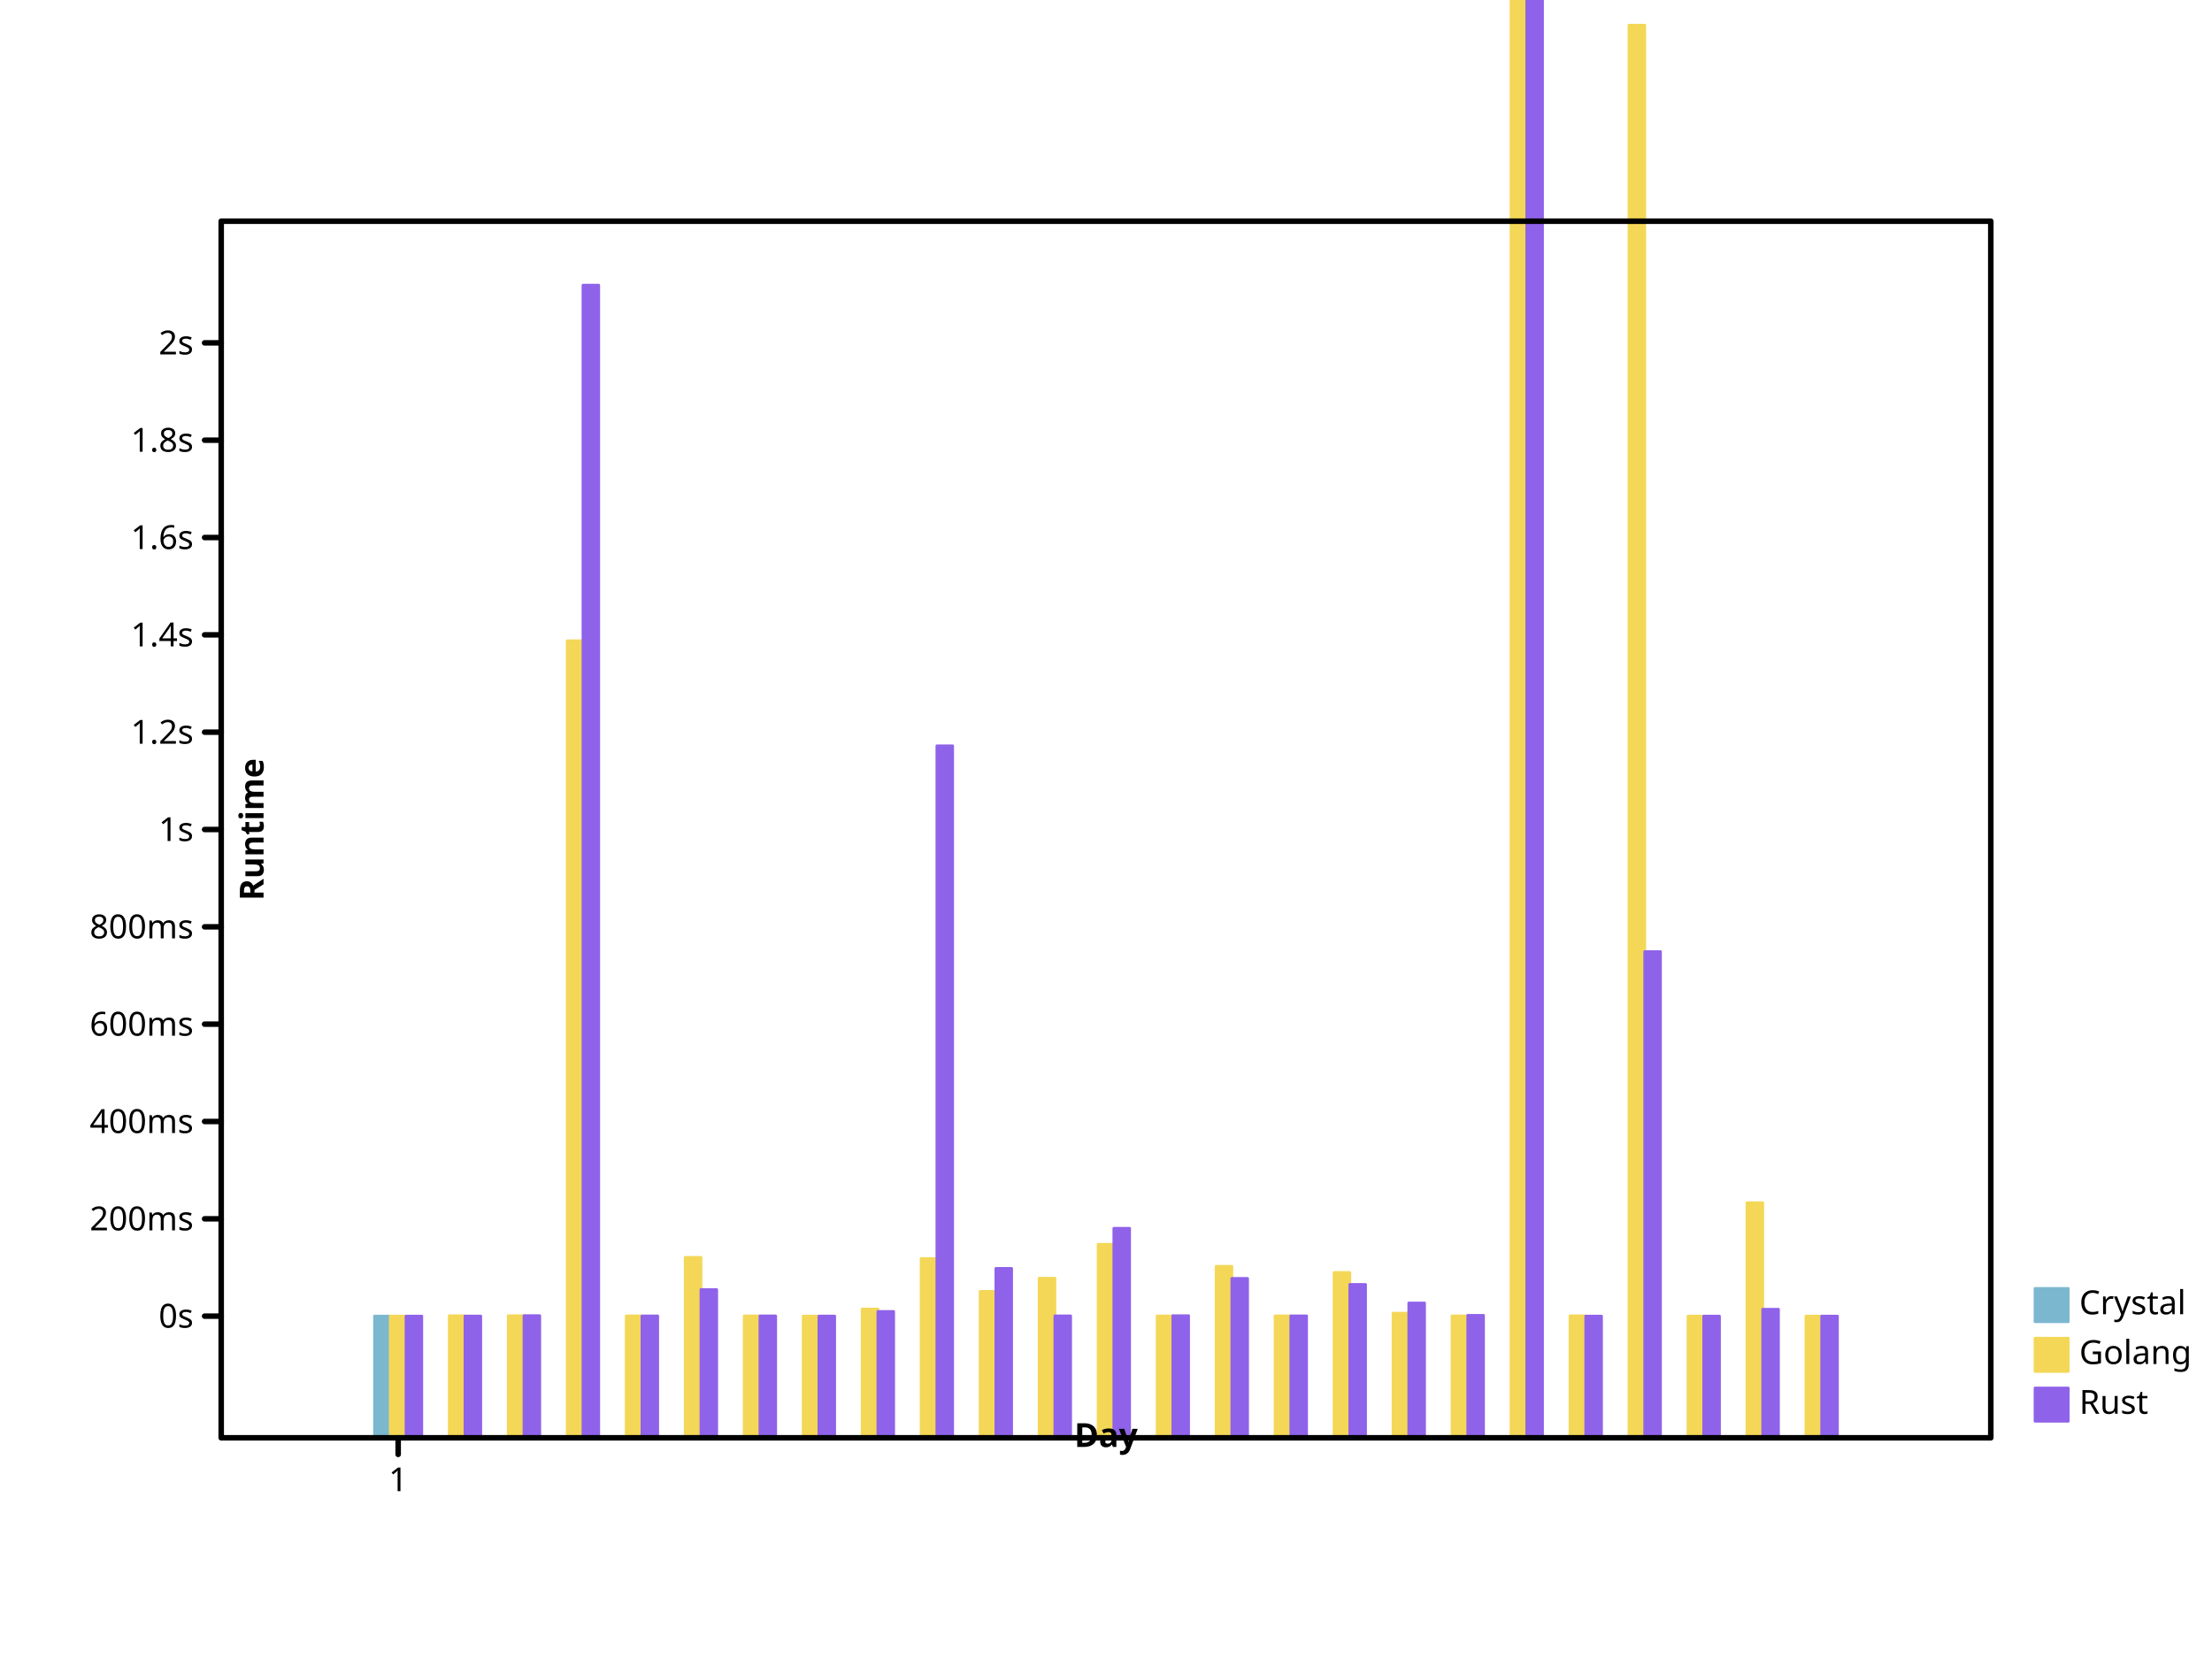
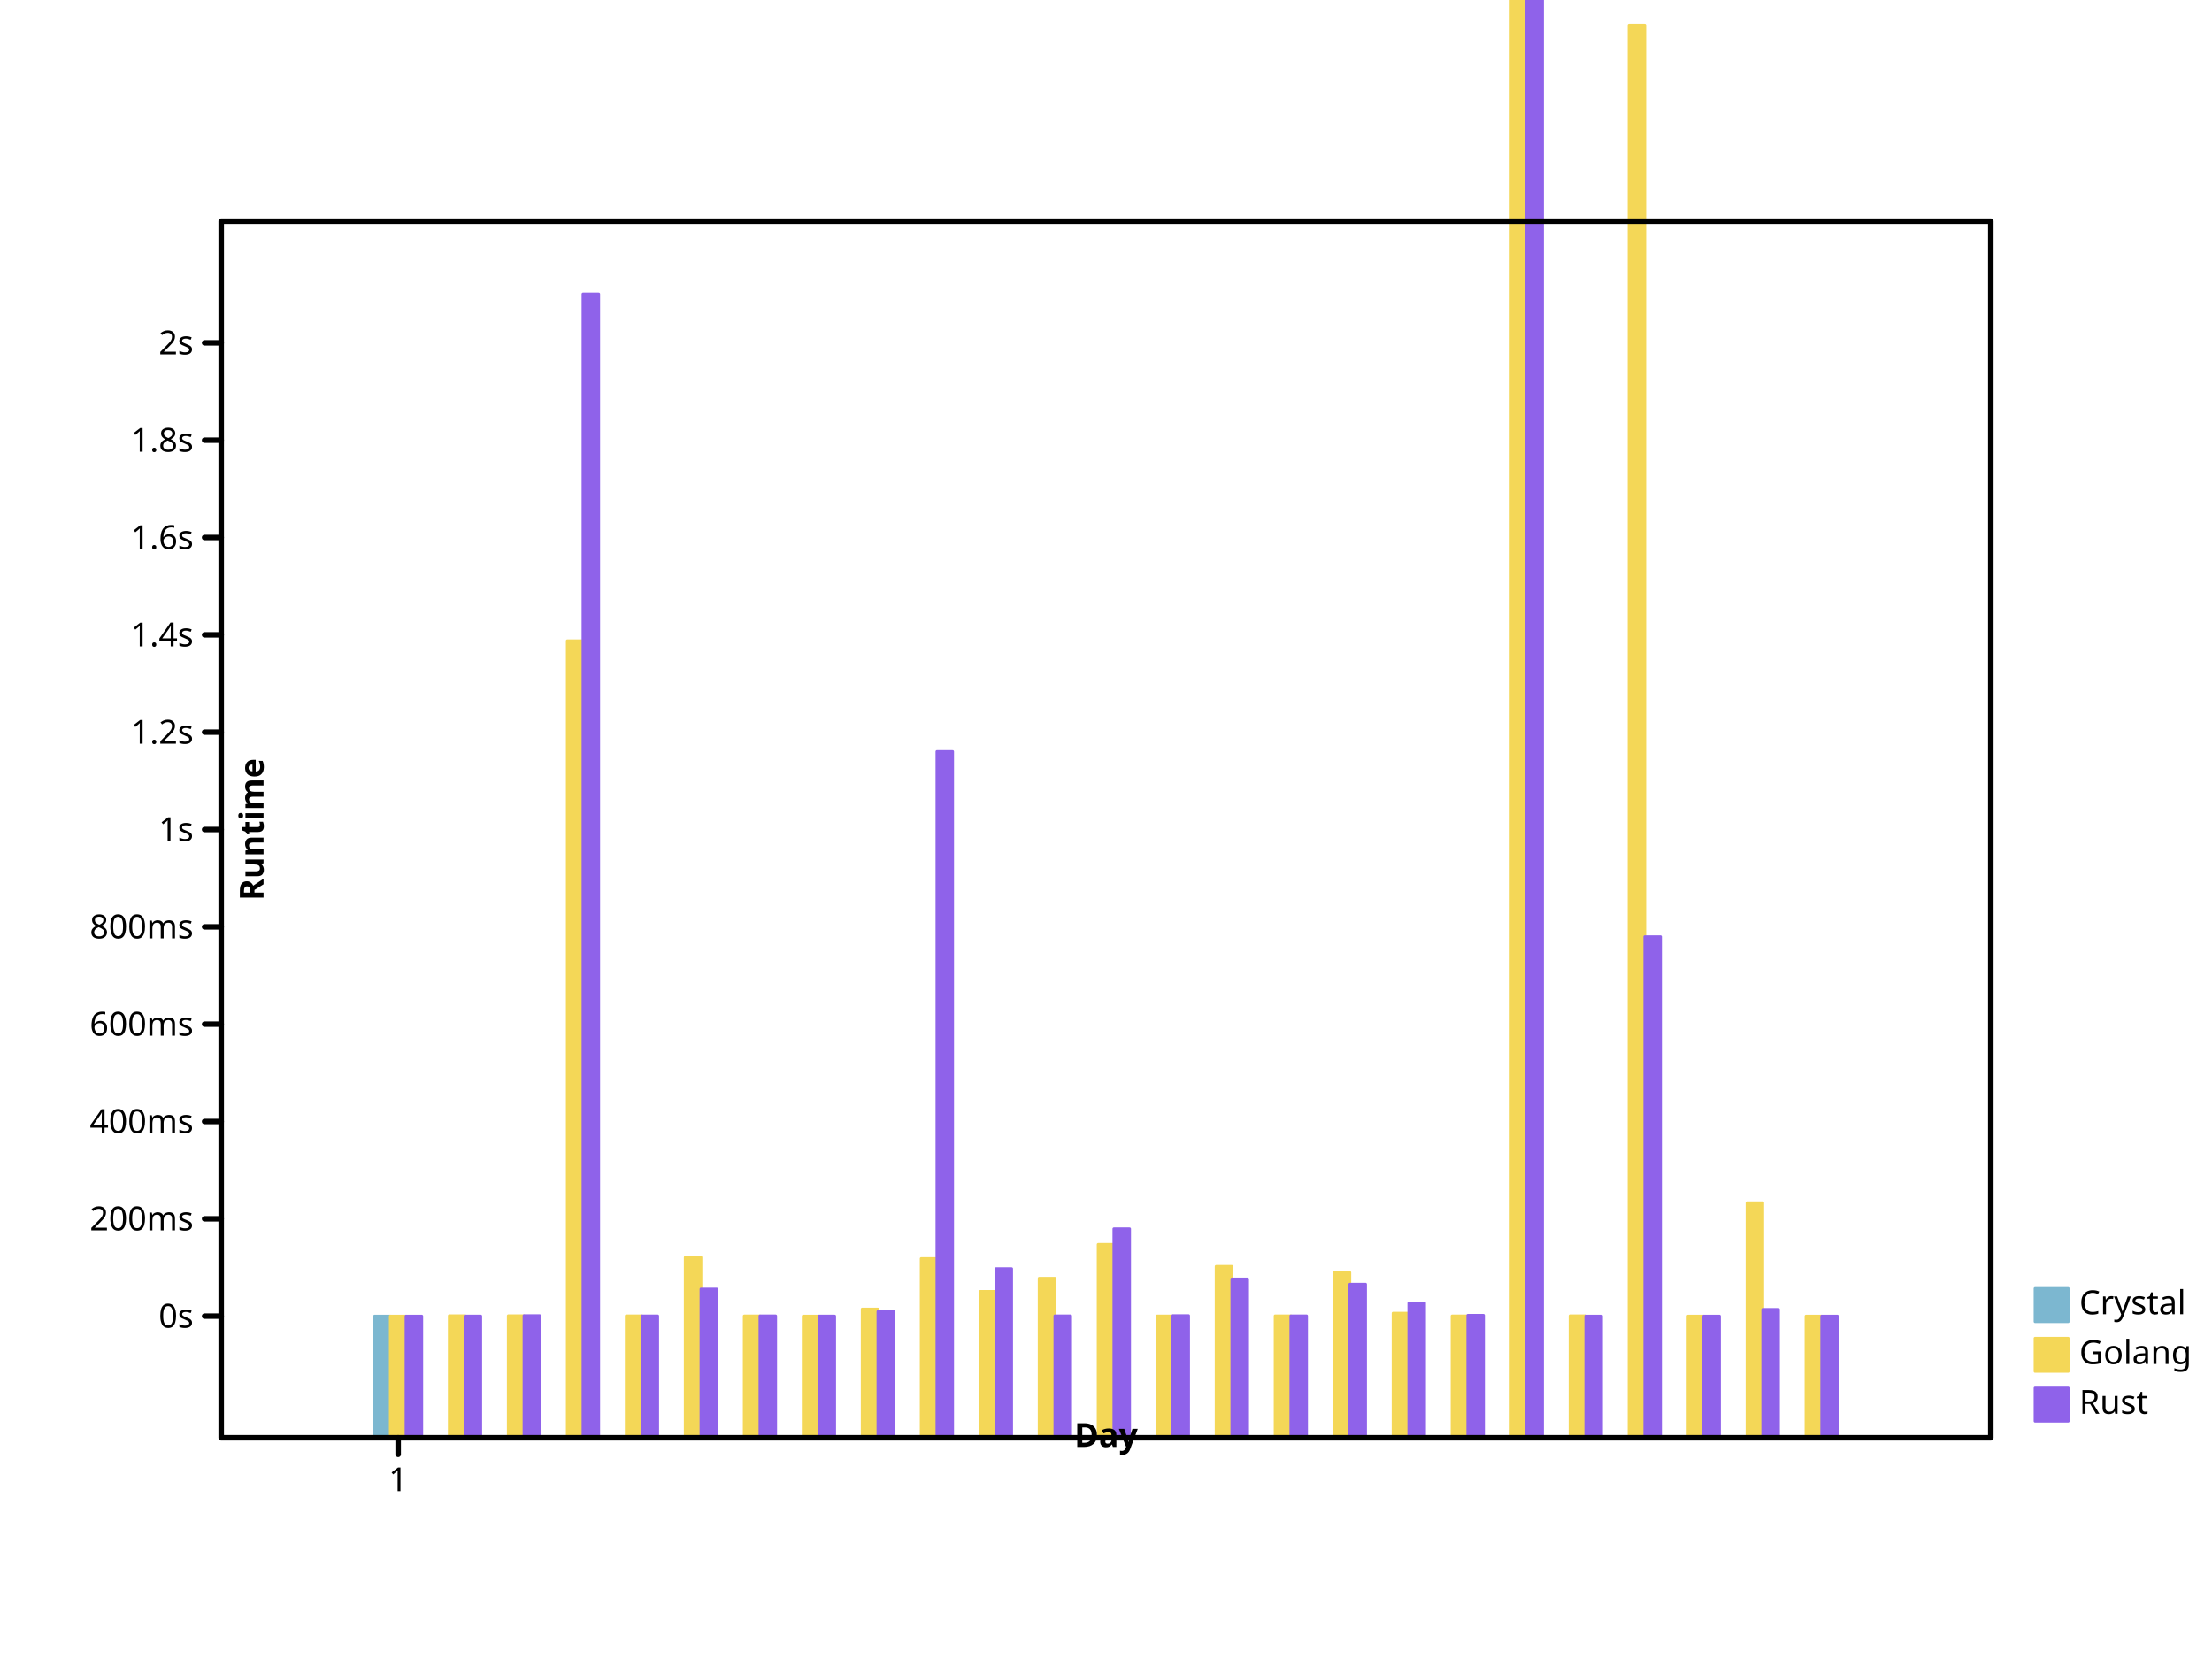
<svg xmlns="http://www.w3.org/2000/svg" width="800" height="600" viewbox="0 0 800 600" preserveAspectRatio="xMidYMid meet">
  <defs>
-     <marker viewBox="0 0 10 10 " refX="5" refY="5" markerUnits="userSpaceOnUse" markerWidth="2%" markerHeight="2%" id="circle">
-       <circle stroke="black" cx="5" cy="5" r="3" fill="none" />
+     <marker id="circle" viewBox="0 0 10 10 " refX="5" refY="5" markerUnits="userSpaceOnUse" markerWidth="2%" markerHeight="2%">
+       <circle r="3" fill="none" stroke="black" cx="5" cy="5" />
    </marker>
-     <marker id="filled-circle" viewBox="0 0 10 10 " refX="5" refY="5" markerUnits="userSpaceOnUse" markerWidth="2%" markerHeight="2%">
-       <circle fill="black" stroke="none" cx="5" cy="5" r="3" />
+     <marker refY="5" markerUnits="userSpaceOnUse" markerWidth="2%" markerHeight="2%" id="filled-circle" viewBox="0 0 10 10 " refX="5">
+       <circle r="3" fill="black" stroke="none" cx="5" cy="5" />
    </marker>
-     <marker markerWidth="2%" markerHeight="2%" id="square" viewBox="0 0 10 10 " refX="5" refY="5" markerUnits="userSpaceOnUse">
+     <marker refY="5" markerUnits="userSpaceOnUse" markerWidth="2%" markerHeight="2%" id="square" viewBox="0 0 10 10 " refX="5">
      <rect x="2" y="2" width="6" height="6" fill="none" stroke="black" />
    </marker>
-     <marker viewBox="0 0 10 10 " refX="5" refY="5" markerUnits="userSpaceOnUse" markerWidth="2%" markerHeight="2%" id="filled-square">
+     <marker markerUnits="userSpaceOnUse" markerWidth="2%" markerHeight="2%" id="filled-square" viewBox="0 0 10 10 " refX="5" refY="5">
      <rect x="2" y="2" width="6" height="6" fill="black" stroke="none" />
    </marker>
  </defs>
-   <g stroke-width="1px" stroke-linecap="round" stroke-linejoin="round" transform="translate(80 520 )scale(1 -1 )" fill="hsl(198, 47%, 65%)" stroke="hsl(198, 47%, 65%)">
-     <rect x="5.546667e+01" y="0" width="5.688889e+00" height="4.401094e+01" vector-effect="non-scaling-stroke" />
+   <g stroke-linejoin="round" transform="translate(80 520 )scale(1 -1 )" fill="hsl(198, 47%, 65%)" stroke="hsl(198, 47%, 65%)" stroke-width="1px" stroke-linecap="round">
+     <rect height="4.401094e+01" vector-effect="non-scaling-stroke" x="5.546667e+01" y="0" width="5.688889e+00" />
  </g>
-   <g stroke-linecap="round" stroke-linejoin="round" transform="translate(80 520 )scale(1 -1 )" fill="hsl(49, 88%, 65%)" stroke="hsl(49, 88%, 65%)" stroke-width="1px">
+   <g fill="hsl(49, 88%, 65%)" stroke="hsl(49, 88%, 65%)" stroke-width="1px" stroke-linecap="round" stroke-linejoin="round" transform="translate(80 520 )scale(1 -1 )">
    <rect y="0" width="5.688889e+00" height="4.400513e+01" vector-effect="non-scaling-stroke" x="6.115556e+01" />
    <rect vector-effect="non-scaling-stroke" x="8.248889e+01" y="0" width="5.688889e+00" height="4.413327e+01" />
    <rect vector-effect="non-scaling-stroke" x="1.038222e+02" y="0" width="5.688889e+00" height="4.413036e+01" />
    <rect vector-effect="non-scaling-stroke" x="1.251556e+02" y="0" width="5.688889e+00" height="2.882471e+02" />
-     <rect x="1.464889e+02" y="0" width="5.688889e+00" height="4.409338e+01" vector-effect="non-scaling-stroke" />
+     <rect width="5.688889e+00" height="4.409338e+01" vector-effect="non-scaling-stroke" x="1.464889e+02" y="0" />
    <rect vector-effect="non-scaling-stroke" x="1.678222e+02" y="0" width="5.688889e+00" height="6.525620e+01" />
-     <rect vector-effect="non-scaling-stroke" x="1.891556e+02" y="0" width="5.688889e+00" height="4.405608e+01" />
-     <rect height="4.400543e+01" vector-effect="non-scaling-stroke" x="2.104889e+02" y="0" width="5.688889e+00" />
+     <rect height="4.405608e+01" vector-effect="non-scaling-stroke" x="1.891556e+02" y="0" width="5.688889e+00" />
+     <rect vector-effect="non-scaling-stroke" x="2.104889e+02" y="0" width="5.688889e+00" height="4.400543e+01" />
    <rect vector-effect="non-scaling-stroke" x="2.318222e+02" y="0" width="5.688889e+00" height="4.657094e+01" />
-     <rect vector-effect="non-scaling-stroke" x="2.531556e+02" y="0" width="5.688889e+00" height="6.482836e+01" />
-     <rect height="5.294248e+01" vector-effect="non-scaling-stroke" x="2.744889e+02" y="0" width="5.688889e+00" />
+     <rect width="5.688889e+00" height="6.482836e+01" vector-effect="non-scaling-stroke" x="2.531556e+02" y="0" />
+     <rect vector-effect="non-scaling-stroke" x="2.744889e+02" y="0" width="5.688889e+00" height="5.294248e+01" />
    <rect width="5.688889e+00" height="5.770704e+01" vector-effect="non-scaling-stroke" x="2.958222e+02" y="0" />
-     <rect x="3.171556e+02" y="0" width="5.688889e+00" height="6.995395e+01" vector-effect="non-scaling-stroke" />
-     <rect x="3.384889e+02" y="0" width="5.688889e+00" height="4.405366e+01" vector-effect="non-scaling-stroke" />
-     <rect vector-effect="non-scaling-stroke" x="3.598222e+02" y="0" width="5.688889e+00" height="6.199767e+01" />
+     <rect height="6.995395e+01" vector-effect="non-scaling-stroke" x="3.171556e+02" y="0" width="5.688889e+00" />
+     <rect vector-effect="non-scaling-stroke" x="3.384889e+02" y="0" width="5.688889e+00" height="4.405366e+01" />
+     <rect x="3.598222e+02" y="0" width="5.688889e+00" height="6.199767e+01" vector-effect="non-scaling-stroke" />
    <rect height="4.409368e+01" vector-effect="non-scaling-stroke" x="3.811556e+02" y="0" width="5.688889e+00" />
    <rect x="4.024889e+02" y="0" width="5.688889e+00" height="5.977754e+01" vector-effect="non-scaling-stroke" />
-     <rect y="0" width="5.688889e+00" height="4.507305e+01" vector-effect="non-scaling-stroke" x="4.238222e+02" />
-     <rect vector-effect="non-scaling-stroke" x="4.451556e+02" y="0" width="5.688889e+00" height="4.406592e+01" />
-     <rect width="5.688889e+00" height="1.173942e+03" vector-effect="non-scaling-stroke" x="4.664889e+02" y="0" />
-     <rect y="0" width="5.688889e+00" height="4.411073e+01" vector-effect="non-scaling-stroke" x="4.878222e+02" />
+     <rect height="4.507305e+01" vector-effect="non-scaling-stroke" x="4.238222e+02" y="0" width="5.688889e+00" />
+     <rect y="0" width="5.688889e+00" height="4.406592e+01" vector-effect="non-scaling-stroke" x="4.451556e+02" />
+     <rect vector-effect="non-scaling-stroke" x="4.664889e+02" y="0" width="5.688889e+00" height="1.173942e+03" />
+     <rect vector-effect="non-scaling-stroke" x="4.878222e+02" y="0" width="5.688889e+00" height="4.411073e+01" />
    <rect x="5.091556e+02" y="0" width="5.688889e+00" height="5.108757e+02" vector-effect="non-scaling-stroke" />
    <rect height="4.400802e+01" vector-effect="non-scaling-stroke" x="5.304889e+02" y="0" width="5.688889e+00" />
-     <rect vector-effect="non-scaling-stroke" x="5.518222e+02" y="0" width="5.688889e+00" height="8.500240e+01" />
-     <rect x="5.731556e+02" y="0" width="5.688889e+00" height="4.400134e+01" vector-effect="non-scaling-stroke" />
+     <rect x="5.518222e+02" y="0" width="5.688889e+00" height="8.500240e+01" vector-effect="non-scaling-stroke" />
+     <rect width="5.688889e+00" height="4.400134e+01" vector-effect="non-scaling-stroke" x="5.731556e+02" y="0" />
  </g>
-   <g fill="hsl(260, 76%, 65%)" stroke="hsl(260, 76%, 65%)" stroke-width="1px" stroke-linecap="round" stroke-linejoin="round" transform="translate(80 520 )scale(1 -1 )">
-     <rect height="4.400121e+01" vector-effect="non-scaling-stroke" x="6.684444e+01" y="0" width="5.688889e+00" />
-     <rect width="5.688889e+00" height="4.402011e+01" vector-effect="non-scaling-stroke" x="8.817778e+01" y="0" />
-     <rect vector-effect="non-scaling-stroke" x="1.095111e+02" y="0" width="5.688889e+00" height="4.416299e+01" />
-     <rect y="0" width="5.688889e+00" height="4.168609e+02" vector-effect="non-scaling-stroke" x="1.308444e+02" />
-     <rect x="1.521778e+02" y="0" width="5.688889e+00" height="4.406831e+01" vector-effect="non-scaling-stroke" />
-     <rect x="1.735111e+02" y="0" width="5.688889e+00" height="5.359341e+01" vector-effect="non-scaling-stroke" />
-     <rect vector-effect="non-scaling-stroke" x="1.948444e+02" y="0" width="5.688889e+00" height="4.407628e+01" />
-     <rect vector-effect="non-scaling-stroke" x="2.161778e+02" y="0" width="5.688889e+00" height="4.401309e+01" />
-     <rect y="0" width="5.688889e+00" height="4.568782e+01" vector-effect="non-scaling-stroke" x="2.375111e+02" />
-     <rect width="5.688889e+00" height="2.502491e+02" vector-effect="non-scaling-stroke" x="2.588444e+02" y="0" />
-     <rect height="6.125375e+01" vector-effect="non-scaling-stroke" x="2.801778e+02" y="0" width="5.688889e+00" />
-     <rect vector-effect="non-scaling-stroke" x="3.015111e+02" y="0" width="5.688889e+00" height="4.409617e+01" />
-     <rect height="7.576554e+01" vector-effect="non-scaling-stroke" x="3.228444e+02" y="0" width="5.688889e+00" />
-     <rect width="5.688889e+00" height="4.415957e+01" vector-effect="non-scaling-stroke" x="3.441778e+02" y="0" />
-     <rect vector-effect="non-scaling-stroke" x="3.655111e+02" y="0" width="5.688889e+00" height="5.762408e+01" />
-     <rect height="4.409243e+01" vector-effect="non-scaling-stroke" x="3.868444e+02" y="0" width="5.688889e+00" />
-     <rect width="5.688889e+00" height="5.546189e+01" vector-effect="non-scaling-stroke" x="4.081778e+02" y="0" />
-     <rect vector-effect="non-scaling-stroke" x="4.295111e+02" y="0" width="5.688889e+00" height="4.874756e+01" />
-     <rect vector-effect="non-scaling-stroke" x="4.508444e+02" y="0" width="5.688889e+00" height="4.428509e+01" />
-     <rect vector-effect="non-scaling-stroke" x="4.721778e+02" y="0" width="5.688889e+00" height="5.297086e+02" />
-     <rect y="0" width="5.688889e+00" height="4.401166e+01" vector-effect="non-scaling-stroke" x="4.935111e+02" />
-     <rect x="5.148444e+02" y="0" width="5.688889e+00" height="1.758388e+02" vector-effect="non-scaling-stroke" />
-     <rect y="0" width="5.688889e+00" height="4.400165e+01" vector-effect="non-scaling-stroke" x="5.361778e+02" />
-     <rect width="5.688889e+00" height="4.648301e+01" vector-effect="non-scaling-stroke" x="5.575111e+02" y="0" />
-     <rect width="5.688889e+00" height="4.400009e+01" vector-effect="non-scaling-stroke" x="5.788444e+02" y="0" />
+   <g stroke="hsl(260, 76%, 65%)" stroke-width="1px" stroke-linecap="round" stroke-linejoin="round" transform="translate(80 520 )scale(1 -1 )" fill="hsl(260, 76%, 65%)">
+     <rect vector-effect="non-scaling-stroke" x="6.684444e+01" y="0" width="5.688889e+00" height="4.400082e+01" />
+     <rect y="0" width="5.688889e+00" height="4.402296e+01" vector-effect="non-scaling-stroke" x="8.817778e+01" />
+     <rect vector-effect="non-scaling-stroke" x="1.095111e+02" y="0" width="5.688889e+00" height="4.417043e+01" />
+     <rect width="5.688889e+00" height="4.136812e+02" vector-effect="non-scaling-stroke" x="1.308444e+02" y="0" />
+     <rect height="4.406756e+01" vector-effect="non-scaling-stroke" x="1.521778e+02" y="0" width="5.688889e+00" />
+     <rect x="1.735111e+02" y="0" width="5.688889e+00" height="5.380277e+01" vector-effect="non-scaling-stroke" />
+     <rect height="4.407687e+01" vector-effect="non-scaling-stroke" x="1.948444e+02" y="0" width="5.688889e+00" />
+     <rect width="5.688889e+00" height="4.401355e+01" vector-effect="non-scaling-stroke" x="2.161778e+02" y="0" />
+     <rect height="4.568534e+01" vector-effect="non-scaling-stroke" x="2.375111e+02" y="0" width="5.688889e+00" />
+     <rect width="5.688889e+00" height="2.481995e+02" vector-effect="non-scaling-stroke" x="2.588444e+02" y="0" />
+     <rect height="6.116998e+01" vector-effect="non-scaling-stroke" x="2.801778e+02" y="0" width="5.688889e+00" />
+     <rect vector-effect="non-scaling-stroke" x="3.015111e+02" y="0" width="5.688889e+00" height="4.409562e+01" />
+     <rect width="5.688889e+00" height="7.558977e+01" vector-effect="non-scaling-stroke" x="3.228444e+02" y="0" />
+     <rect y="0" width="5.688889e+00" height="4.417322e+01" vector-effect="non-scaling-stroke" x="3.441778e+02" />
+     <rect vector-effect="non-scaling-stroke" x="3.655111e+02" y="0" width="5.688889e+00" height="5.743923e+01" />
+     <rect vector-effect="non-scaling-stroke" x="3.868444e+02" y="0" width="5.688889e+00" height="4.408968e+01" />
+     <rect vector-effect="non-scaling-stroke" x="4.081778e+02" y="0" width="5.688889e+00" height="5.555177e+01" />
+     <rect y="0" width="5.688889e+00" height="4.873322e+01" vector-effect="non-scaling-stroke" x="4.295111e+02" />
+     <rect width="5.688889e+00" height="4.429103e+01" vector-effect="non-scaling-stroke" x="4.508444e+02" y="0" />
+     <rect height="6.099288e+02" vector-effect="non-scaling-stroke" x="4.721778e+02" y="0" width="5.688889e+00" />
+     <rect height="4.401170e+01" vector-effect="non-scaling-stroke" x="4.935111e+02" y="0" width="5.688889e+00" />
+     <rect y="0" width="5.688889e+00" height="1.812254e+02" vector-effect="non-scaling-stroke" x="5.148444e+02" />
+     <rect width="5.688889e+00" height="4.400172e+01" vector-effect="non-scaling-stroke" x="5.361778e+02" y="0" />
+     <rect vector-effect="non-scaling-stroke" x="5.575111e+02" y="0" width="5.688889e+00" height="4.643980e+01" />
+     <rect width="5.688889e+00" height="4.400011e+01" vector-effect="non-scaling-stroke" x="5.788444e+02" y="0" />
  </g>
-   <g fill="hsl(198, 47%, 65%)" font-size="12px" stroke-linejoin="round" font-family="sans-serif" font-style="normal" font-weight="normal" text-anchor="start" stroke-width="1px" dominant-baseline="hanging" stroke="hsl(198, 47%, 65%)" stroke-linecap="round">
-     <rect vector-effect="non-scaling-stroke" x="736" y="466" width="12" height="12" />
-     <g fill="black" stroke="black">
-       <text y="466" dominant-baseline="hanging" stroke="none" vector-effect="non-scaling-stroke" x="752">Crystal</text>
+   <g font-size="12px" fill="hsl(198, 47%, 65%)" stroke="hsl(198, 47%, 65%)" stroke-linecap="round" text-anchor="start" dominant-baseline="hanging" stroke-width="1px" stroke-linejoin="round" font-family="sans-serif" font-style="normal" font-weight="normal">
+     <rect height="12" vector-effect="non-scaling-stroke" x="736" y="466" width="12" />
+     <g stroke="black" fill="black">
+       <text dominant-baseline="hanging" stroke="none" vector-effect="non-scaling-stroke" x="752" y="466">Crystal</text>
    </g>
-     <g text-anchor="start" stroke-linejoin="round" font-family="sans-serif" stroke-width="1px" font-size="12px" dominant-baseline="hanging" font-style="normal" font-weight="normal" stroke="hsl(49, 88%, 65%)" stroke-linecap="round" fill="hsl(49, 88%, 65%)">
-       <rect width="12" height="12" vector-effect="non-scaling-stroke" x="736" y="484" />
-       <g stroke="black" fill="black">
-         <text x="752" y="484" dominant-baseline="hanging" stroke="none" vector-effect="non-scaling-stroke">Golang</text>
+     <g dominant-baseline="hanging" stroke="hsl(49, 88%, 65%)" stroke-width="1px" font-size="12px" font-family="sans-serif" font-style="normal" fill="hsl(49, 88%, 65%)" stroke-linecap="round" font-weight="normal" text-anchor="start" stroke-linejoin="round">
+       <rect vector-effect="non-scaling-stroke" x="736" y="484" width="12" height="12" />
+       <g fill="black" stroke="black">
+         <text vector-effect="non-scaling-stroke" x="752" y="484" dominant-baseline="hanging" stroke="none">Golang</text>
      </g>
-       <g font-style="normal" font-weight="normal" text-anchor="start" dominant-baseline="hanging" fill="hsl(260, 76%, 65%)" font-size="12px" font-family="sans-serif" stroke="hsl(260, 76%, 65%)" stroke-linecap="round" stroke-linejoin="round" stroke-width="1px">
+       <g font-family="sans-serif" dominant-baseline="hanging" stroke="hsl(260, 76%, 65%)" font-size="12px" font-weight="normal" stroke-linejoin="round" font-style="normal" text-anchor="start" fill="hsl(260, 76%, 65%)" stroke-width="1px" stroke-linecap="round">
        <rect x="736" y="502" width="12" height="12" vector-effect="non-scaling-stroke" />
        <g stroke="black" fill="black">
          <text vector-effect="non-scaling-stroke" x="752" y="502" dominant-baseline="hanging" stroke="none">Rust</text>
-           <g font-family="sans-serif" font-size="12px" stroke-width="2px" font-style="normal" font-weight="normal" text-anchor="start" fill="none" stroke-linejoin="round" stroke-linecap="round" dominant-baseline="hanging">
-             <rect x="80" y="80" width="640" height="440" vector-effect="non-scaling-stroke" />
+           <g font-weight="normal" dominant-baseline="hanging" stroke-linejoin="round" fill="none" text-anchor="start" font-family="sans-serif" stroke-width="2px" stroke-linecap="round" font-size="12px" font-style="normal">
+             <rect y="80" width="640" height="440" vector-effect="non-scaling-stroke" x="80" />
          </g>
-           <g dominant-baseline="hanging" fill="none" stroke-linecap="round" font-family="sans-serif" font-style="normal" text-anchor="start" font-size="12px" stroke-linejoin="round" font-weight="normal" transform="translate(80 520 )scale(1 -1 )" stroke="black" stroke-width="2px">
-             <path vector-effect="non-scaling-stroke" d="M64,0 L64,-6 " />
+           <g stroke="black" stroke-linecap="round" font-size="12px" transform="translate(80 520 )scale(1 -1 )" font-family="sans-serif" font-style="normal" text-anchor="start" dominant-baseline="hanging" fill="none" stroke-width="2px" stroke-linejoin="round" font-weight="normal">
+             <path d="M64,0 L64,-6 " vector-effect="non-scaling-stroke" />
          </g>
-           <g transform="translate(80 520 )scale(1 1 )" stroke="black" stroke-width="2px" font-size="12px" fill="black" dominant-baseline="hanging" text-anchor="middle" stroke-linecap="round" stroke-linejoin="round" font-family="sans-serif" font-style="normal" font-weight="normal">
-             <text vector-effect="non-scaling-stroke" x="64" y="10" dominant-baseline="hanging" stroke="none">1</text>
+           <g stroke-linejoin="round" stroke-width="2px" font-size="12px" dominant-baseline="hanging" stroke-linecap="round" font-weight="normal" text-anchor="middle" transform="translate(80 520 )scale(1 1 )" font-family="sans-serif" font-style="normal" fill="black" stroke="black">
+             <text stroke="none" vector-effect="non-scaling-stroke" x="64" y="10" dominant-baseline="hanging">1</text>
          </g>
-           <g font-style="normal" font-weight="bold" text-anchor="middle" transform="translate(80 520 )scale(1 1 )rotate(0 0 0 )" font-size="12px" stroke="black" stroke-linejoin="round" font-family="sans-serif" dominant-baseline="baseline" stroke-linecap="round" fill="black" stroke-width="2px">
-             <text y="-6" dominant-baseline="baseline" stroke="none" vector-effect="non-scaling-stroke" x="320">Day</text>
+           <g font-style="normal" stroke-linejoin="round" stroke-linecap="round" font-size="12px" text-anchor="middle" fill="black" stroke="black" stroke-width="2px" font-weight="bold" dominant-baseline="baseline" transform="translate(80 520 )scale(1 1 )rotate(0 0 0 )" font-family="sans-serif">
+             <text vector-effect="non-scaling-stroke" x="320" y="-6" dominant-baseline="baseline" stroke="none">Day</text>
          </g>
-           <g stroke="black" stroke-linecap="round" dominant-baseline="baseline" fill="black" font-family="sans-serif" font-weight="bold" transform="translate(80 520 )scale(1 -1 )" font-size="12px" stroke-width="2px" stroke-linejoin="round" font-style="normal" text-anchor="middle">
+           <g stroke-width="2px" transform="translate(80 520 )scale(1 -1 )" stroke-linejoin="round" font-family="sans-serif" fill="black" stroke-linecap="round" font-size="12px" font-weight="bold" text-anchor="middle" dominant-baseline="baseline" font-style="normal" stroke="black">
            <path vector-effect="non-scaling-stroke" d="M0,44 L-6,44 M0,7.920000e+01 L-6,7.920000e+01 M0,1.144000e+02 L-6,1.144000e+02 M0,1.496000e+02 L-6,1.496000e+02 M0,1.848000e+02 L-6,1.848000e+02 M0,220 L-6,220 M0,2.552000e+02 L-6,2.552000e+02 M0,2.904000e+02 L-6,2.904000e+02 M0,3.256000e+02 L-6,3.256000e+02 M0,3.608000e+02 L-6,3.608000e+02 M0,396 L-6,396 " />
          </g>
-           <g font-style="normal" font-weight="normal" text-anchor="end" transform="translate(80 520 )scale(1 1 )" fill="black" stroke-width="2px" dominant-baseline="middle" stroke="black" stroke-linecap="round" stroke-linejoin="round" font-family="sans-serif" font-size="12px">
-             <text stroke="none" vector-effect="non-scaling-stroke" x="-10" y="-44" dominant-baseline="middle">0s</text>
-             <text vector-effect="non-scaling-stroke" x="-10" y="-7.920000e+01" dominant-baseline="middle" stroke="none">200ms</text>
-             <text vector-effect="non-scaling-stroke" x="-10" y="-1.144000e+02" dominant-baseline="middle" stroke="none">400ms</text>
-             <text stroke="none" vector-effect="non-scaling-stroke" x="-10" y="-1.496000e+02" dominant-baseline="middle">600ms</text>
-             <text x="-10" y="-1.848000e+02" dominant-baseline="middle" stroke="none" vector-effect="non-scaling-stroke">800ms</text>
-             <text dominant-baseline="middle" stroke="none" vector-effect="non-scaling-stroke" x="-10" y="-220">1s</text>
-             <text dominant-baseline="middle" stroke="none" vector-effect="non-scaling-stroke" x="-10" y="-2.552000e+02">1.2s</text>
-             <text x="-10" y="-2.904000e+02" dominant-baseline="middle" stroke="none" vector-effect="non-scaling-stroke">1.4s</text>
-             <text dominant-baseline="middle" stroke="none" vector-effect="non-scaling-stroke" x="-10" y="-3.256000e+02">1.6s</text>
-             <text y="-3.608000e+02" dominant-baseline="middle" stroke="none" vector-effect="non-scaling-stroke" x="-10">1.8s</text>
+           <g text-anchor="end" stroke="black" font-weight="normal" transform="translate(80 520 )scale(1 1 )" font-size="12px" stroke-linejoin="round" font-family="sans-serif" font-style="normal" dominant-baseline="middle" fill="black" stroke-width="2px" stroke-linecap="round">
+             <text vector-effect="non-scaling-stroke" x="-10" y="-44" dominant-baseline="middle" stroke="none">0s</text>
+             <text stroke="none" vector-effect="non-scaling-stroke" x="-10" y="-7.920000e+01" dominant-baseline="middle">200ms</text>
+             <text stroke="none" vector-effect="non-scaling-stroke" x="-10" y="-1.144000e+02" dominant-baseline="middle">400ms</text>
+             <text x="-10" y="-1.496000e+02" dominant-baseline="middle" stroke="none" vector-effect="non-scaling-stroke">600ms</text>
+             <text vector-effect="non-scaling-stroke" x="-10" y="-1.848000e+02" dominant-baseline="middle" stroke="none">800ms</text>
+             <text y="-220" dominant-baseline="middle" stroke="none" vector-effect="non-scaling-stroke" x="-10">1s</text>
+             <text y="-2.552000e+02" dominant-baseline="middle" stroke="none" vector-effect="non-scaling-stroke" x="-10">1.2s</text>
+             <text stroke="none" vector-effect="non-scaling-stroke" x="-10" y="-2.904000e+02" dominant-baseline="middle">1.4s</text>
+             <text x="-10" y="-3.256000e+02" dominant-baseline="middle" stroke="none" vector-effect="non-scaling-stroke">1.6s</text>
+             <text vector-effect="non-scaling-stroke" x="-10" y="-3.608000e+02" dominant-baseline="middle" stroke="none">1.8s</text>
            <text stroke="none" vector-effect="non-scaling-stroke" x="-10" y="-396" dominant-baseline="middle">2s</text>
          </g>
-           <g stroke-linejoin="round" font-family="sans-serif" font-style="normal" font-weight="bold" text-anchor="middle" stroke-linecap="round" font-size="12px" transform="translate(80 520 )scale(1 1 )rotate(-90 0 0 )" stroke="black" dominant-baseline="hanging" fill="black" stroke-width="2px">
-             <text x="220" y="6" dominant-baseline="hanging" stroke="none" vector-effect="non-scaling-stroke">Runtime</text>
+           <g stroke="black" transform="translate(80 520 )scale(1 1 )rotate(-90 0 0 )" stroke-linejoin="round" stroke-width="2px" font-size="12px" text-anchor="middle" dominant-baseline="hanging" font-family="sans-serif" stroke-linecap="round" font-weight="bold" fill="black" font-style="normal">
+             <text vector-effect="non-scaling-stroke" x="220" y="6" dominant-baseline="hanging" stroke="none">Runtime</text>
          </g>
        </g>
      </g>
    </g>
  </g>
</svg>
